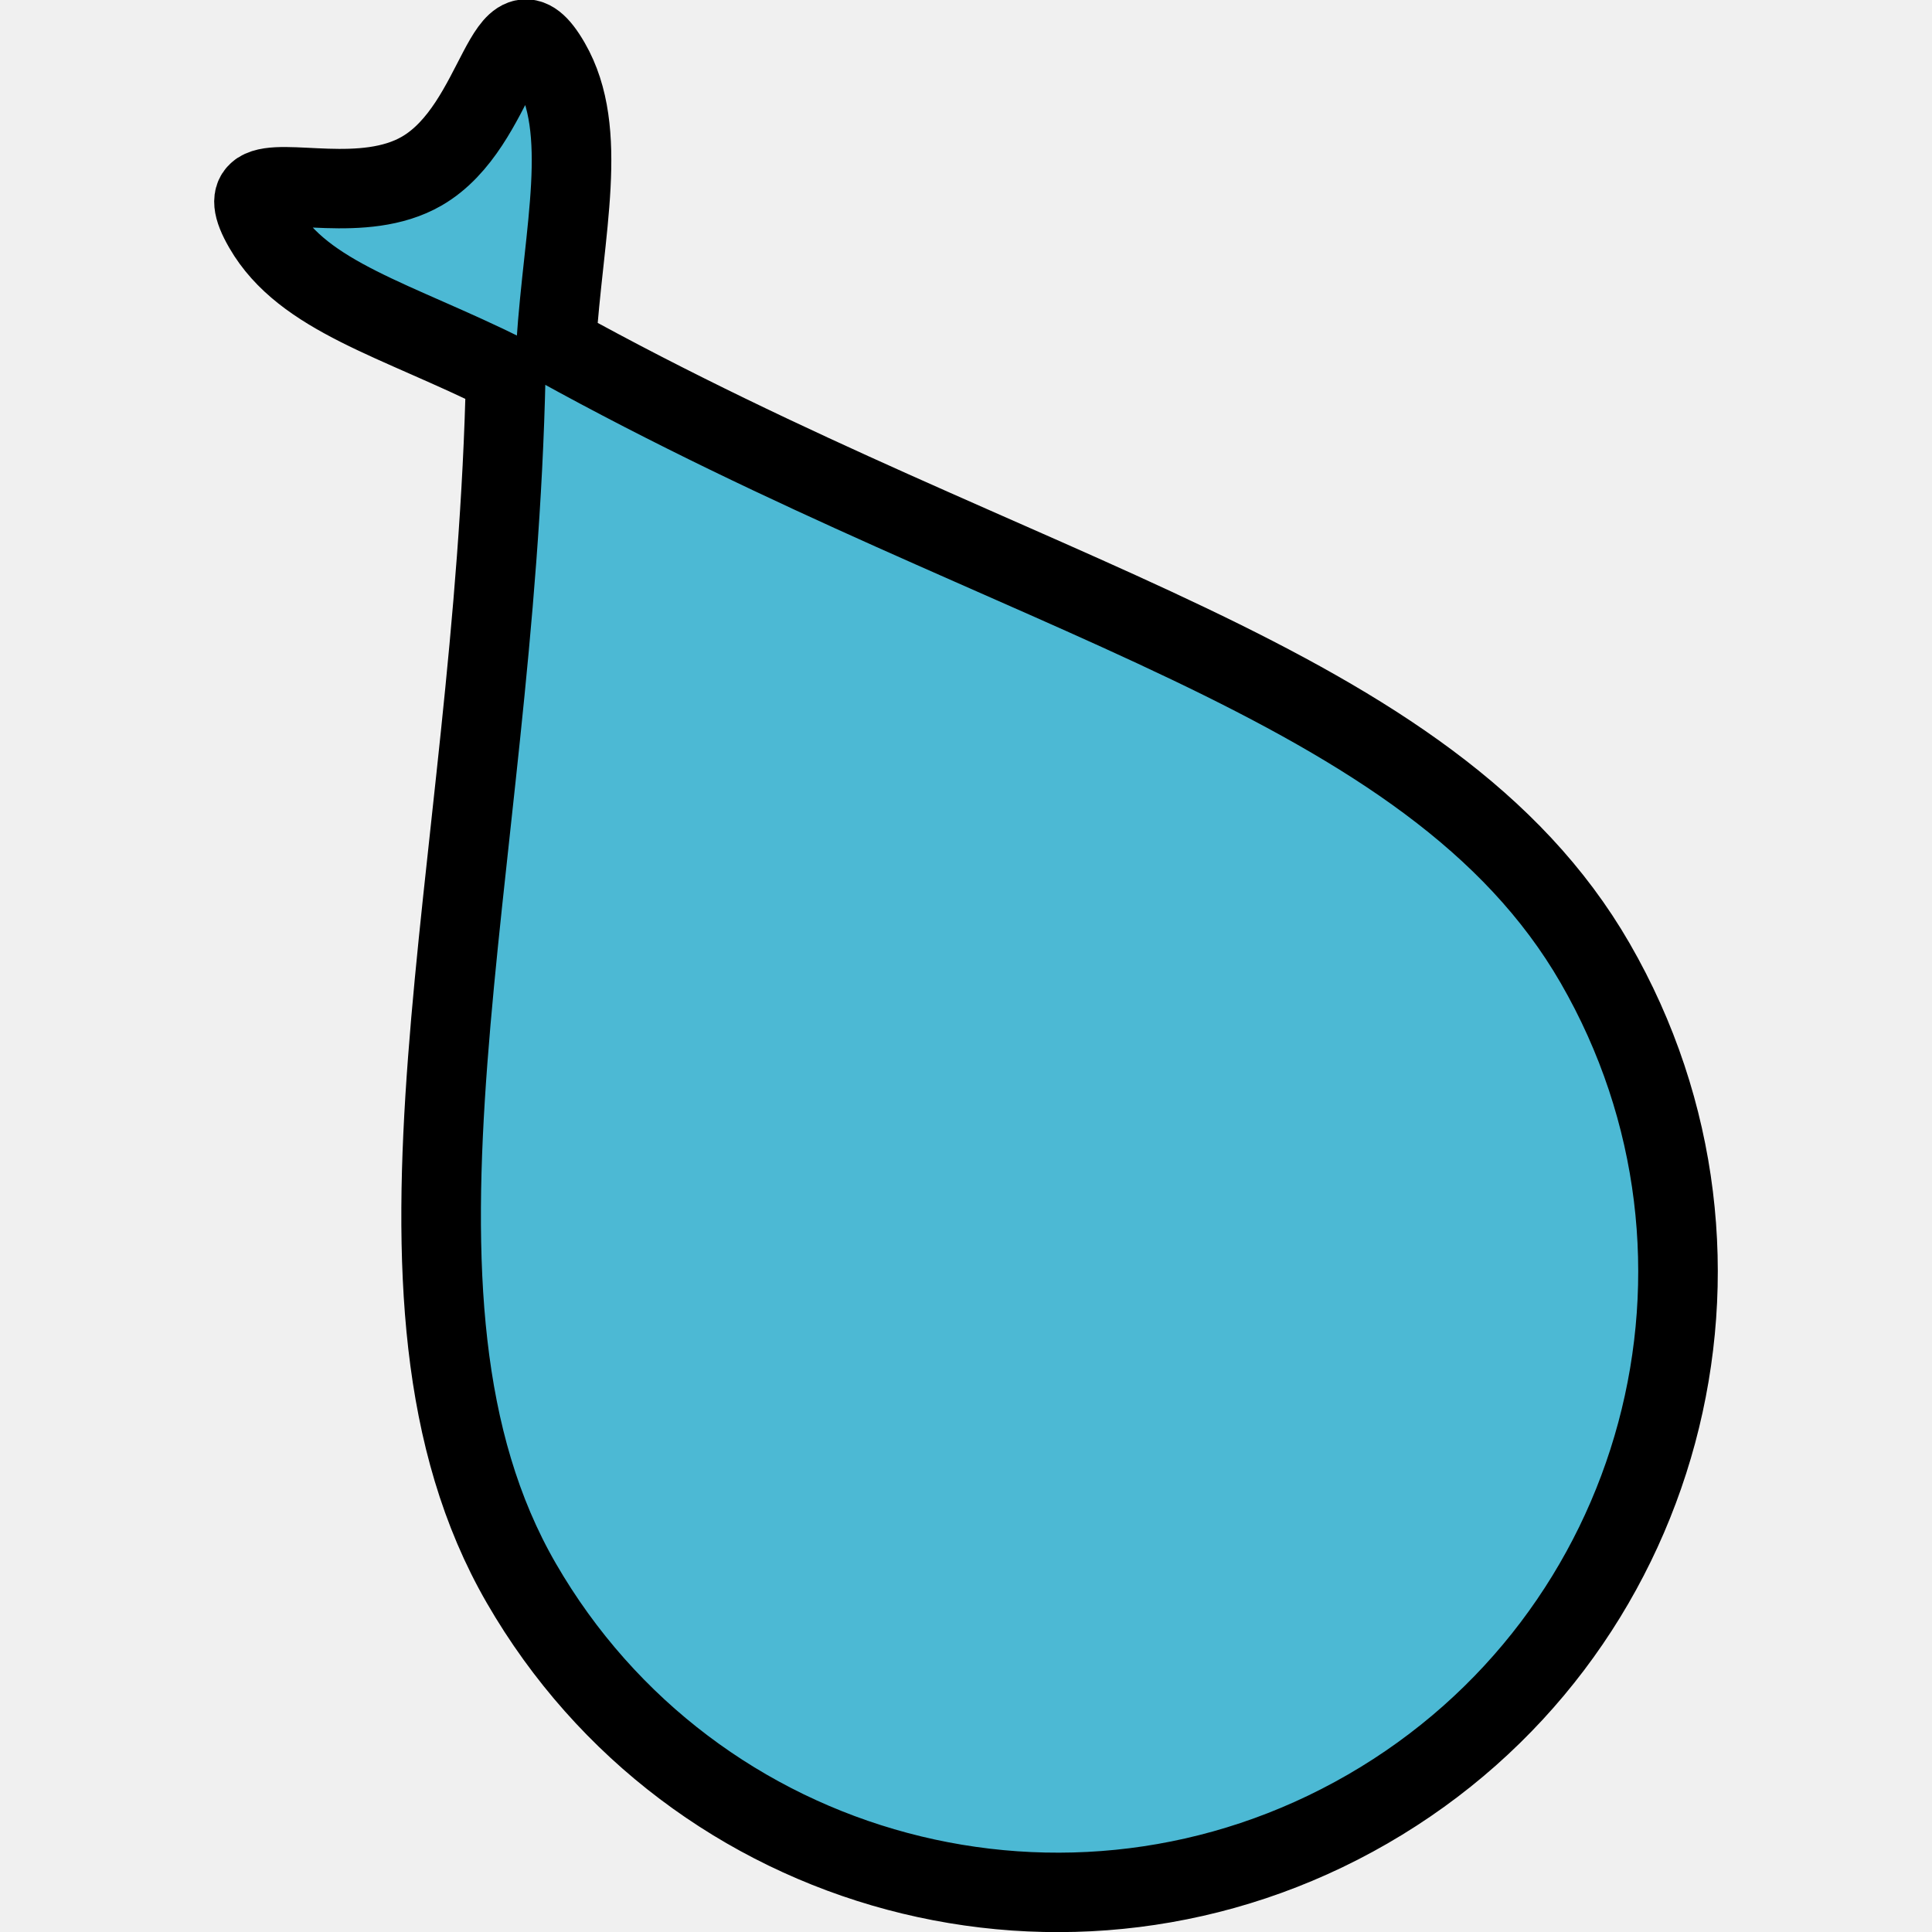
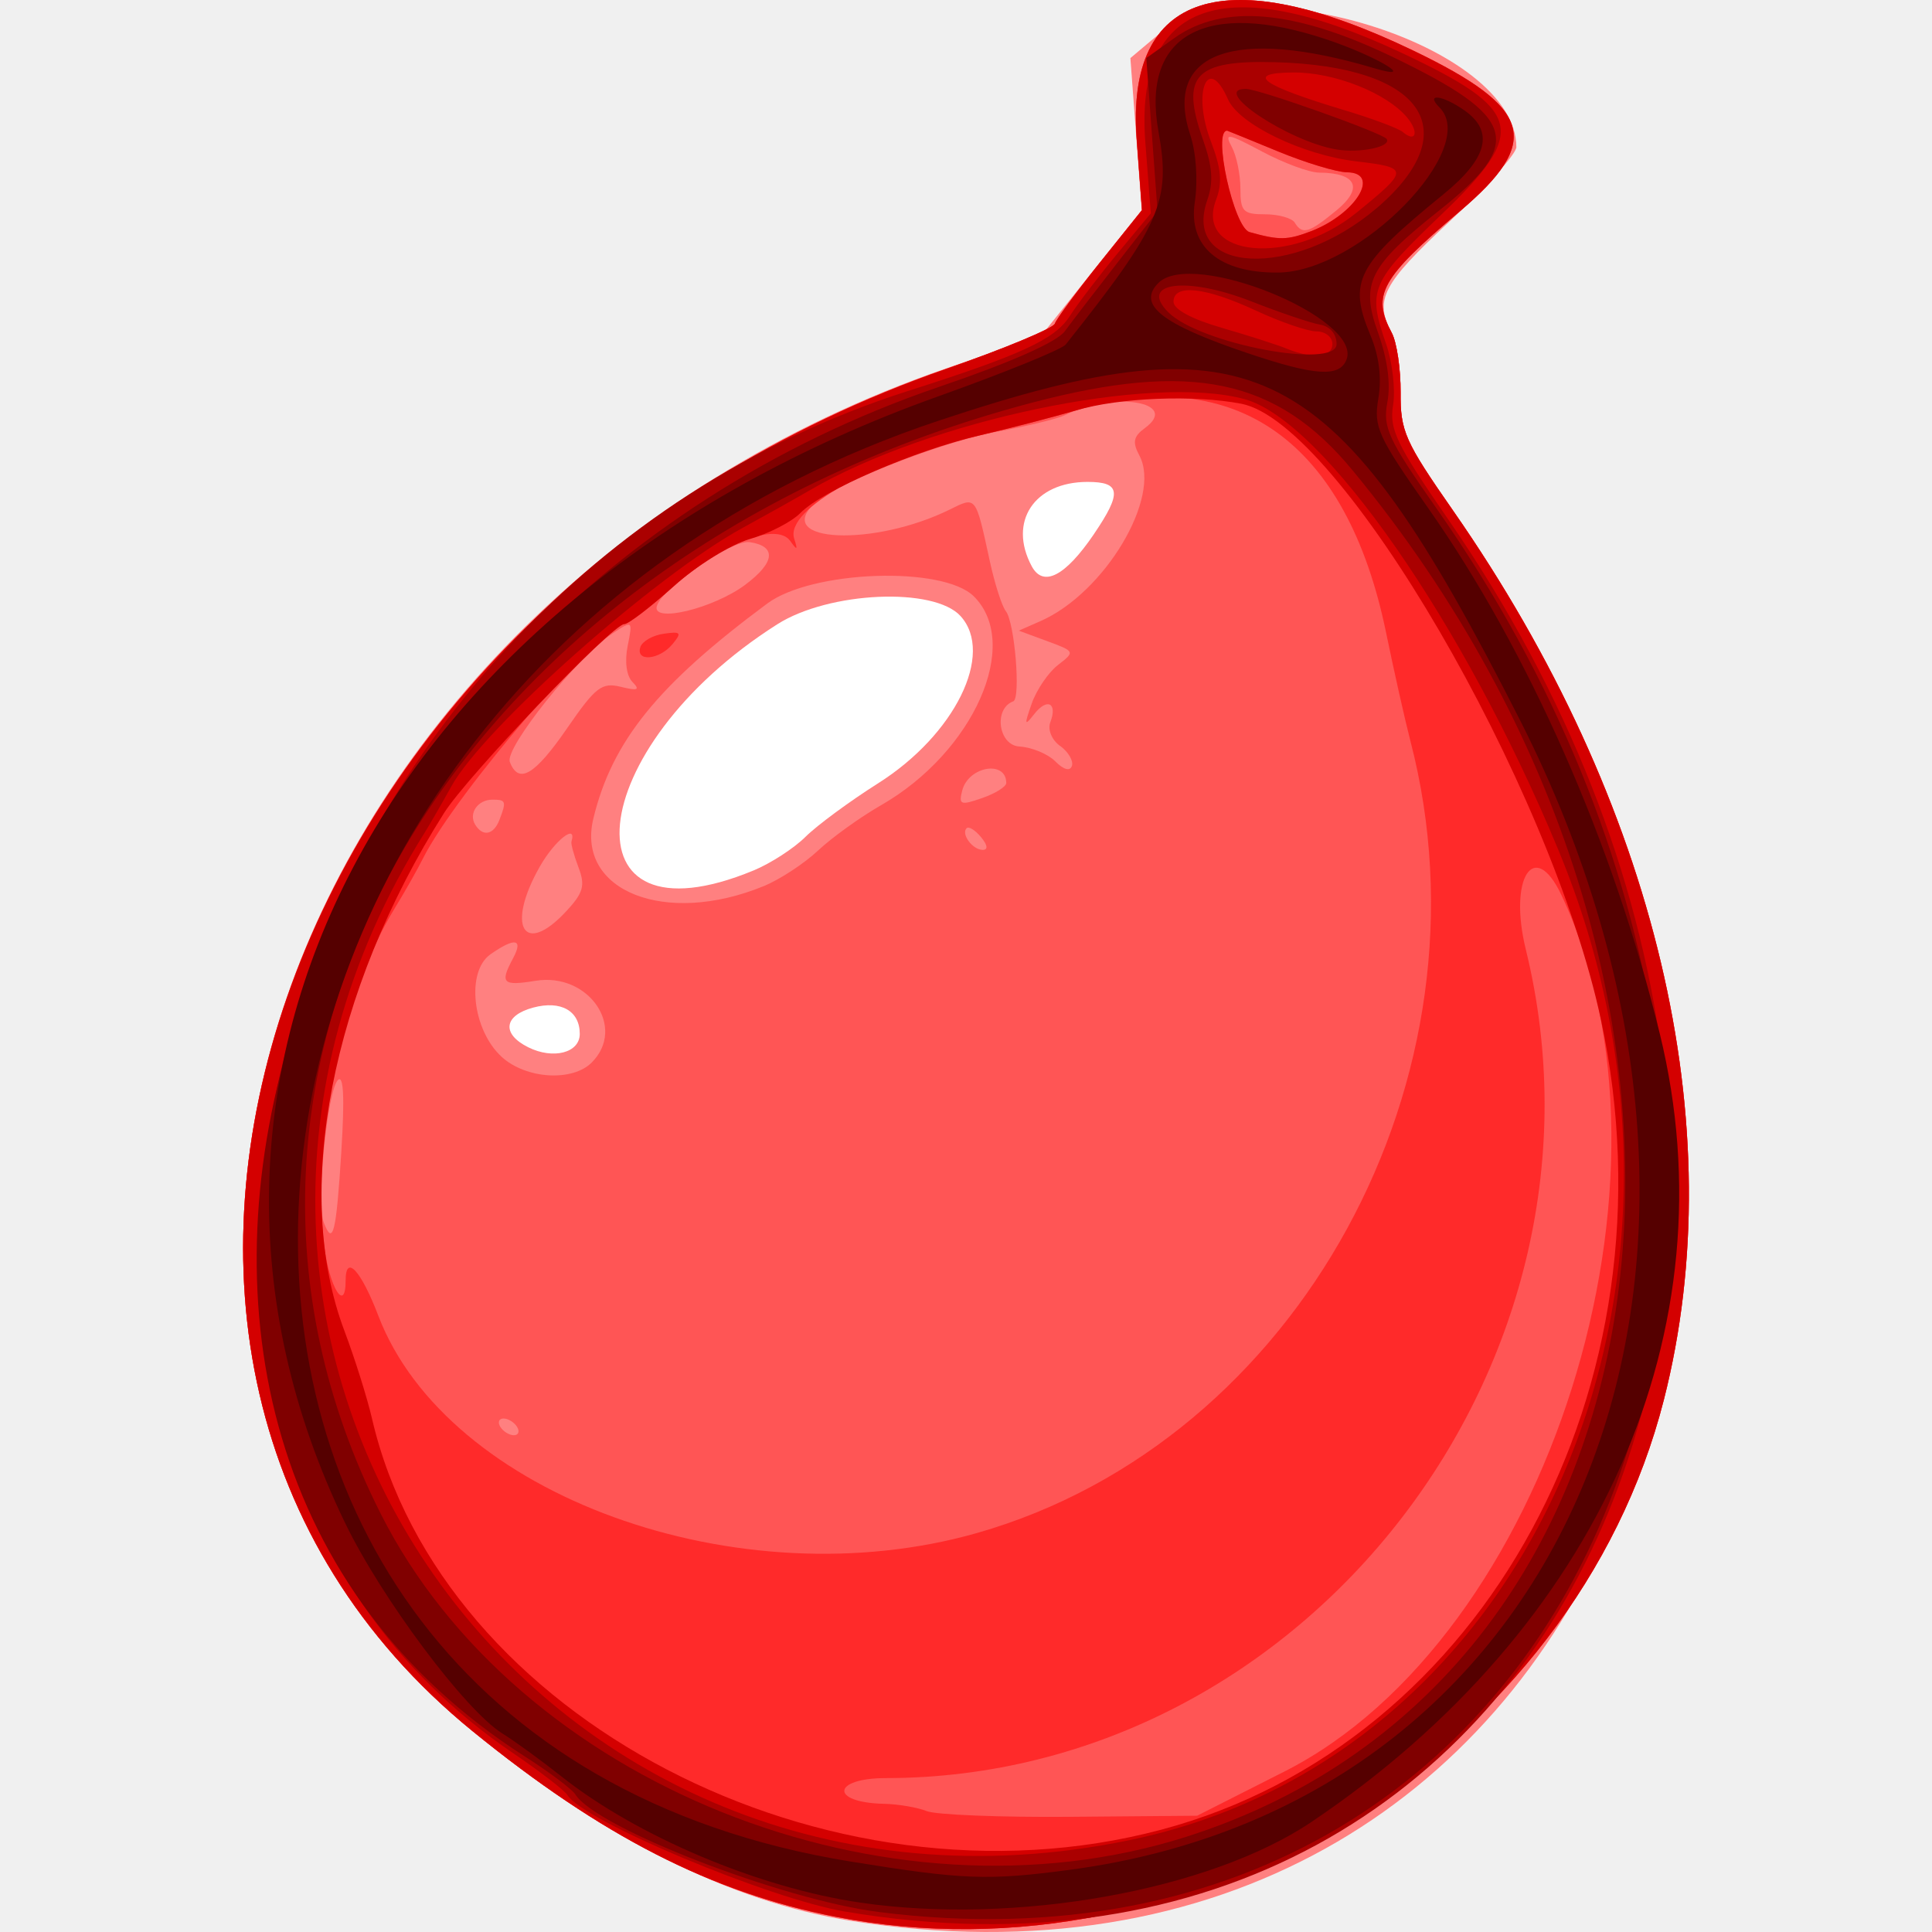
- <svg xmlns="http://www.w3.org/2000/svg" width="15mm" height="15mm" viewBox="0 0 15 15" version="1.1" id="svg1">
+ <svg xmlns="http://www.w3.org/2000/svg" width="15mm" height="15mm" viewBox="0 0 15 15" version="1.1" id="svg1" xml:space="preserve">
  <defs id="defs1" />
  <g id="layer1">
    <g id="g32" transform="matrix(0.9714795,0,0,0.9697636,-24.77759,-36.8912)" style="stroke-width:1.03">
-       <path id="path31" style="fill:#4cb9d4;fill-opacity:1;stroke:#000000;stroke-width:0.636;stroke-linecap:round;stroke-linejoin:round;stroke-dasharray:none;paint-order:normal" d="m 27.578,39.572 c -0.063,0.041 -0.062,0.127 0.035,0.295 0.318,0.552 1.061,0.735 1.934,1.171 -0.085,4.019 -1.193,7.394 0.124,9.678 1.366,2.37 4.394,3.18 6.764,1.809 2.37,-1.371 3.184,-4.403 1.818,-6.773 -1.319,-2.289 -4.581,-2.885 -8.304,-4.945 0.061,-0.933 0.269,-1.717 -0.047,-2.265 -0.364,-0.632 -0.394,0.503 -1.026,0.869 -0.464,0.269 -1.125,0.047 -1.299,0.161 z" />
+       <g id="g1" transform="matrix(0.245391,0,0,0.245391,13.28275,32.75903)">
+         <g id="g2" transform="matrix(0.9999986,0,0,0.9999986,1.1746275e-4,1.2196612e-4)">
+           <path id="path8" style="fill:#ffffff" d="m 90.241,21.526 c -1.213,-0.007 -2.117,0.368 -2.694,1.116 -0.025,0.02 -0.051,0.04 -0.076,0.061 l -0.852,0.717 0.186,2.482 0.184,2.48 -1.634,2.046 -1.474,1.846 h -0.002 c -0.394,0.202 -1.167,0.522 -2.114,0.875 -0.019,0.007 -0.041,0.015 -0.061,0.022 l -1.075,0.371 c -0.491,0.17 -0.933,0.399 -1.411,0.586 -0.744,0.293 -1.492,0.58 -2.202,0.912 -0.715,0.333 -1.392,0.704 -2.072,1.075 -0.277,0.152 -0.576,0.281 -0.848,0.439 -0.557,0.306 -1.101,0.629 -1.632,0.966 -0.519,0.329 -0.976,0.724 -1.47,1.081 -0.001,9.37e-4 -0.003,0.001 -0.004,0.002 -0.242,0.176 -0.484,0.349 -0.72,0.53 -0.379,0.292 -0.797,0.546 -1.16,0.853 -2.066,1.715 -3.848,3.628 -5.382,5.653 -0.037,0.049 -0.076,0.098 -0.113,0.148 -0.492,0.657 -0.952,1.326 -1.385,2.007 -0.074,0.116 -0.149,0.231 -0.221,0.347 -0.391,0.632 -0.755,1.272 -1.095,1.92 -0.092,0.174 -0.183,0.348 -0.271,0.523 -0.295,0.59 -0.566,1.183 -0.817,1.783 -0.108,0.257 -0.212,0.514 -0.312,0.773 -0.205,0.532 -0.394,1.064 -0.564,1.6 -0.106,0.332 -0.203,0.664 -0.295,0.997 -0.132,0.48 -0.254,0.96 -0.358,1.442 -0.085,0.393 -0.153,0.786 -0.219,1.179 -0.071,0.426 -0.137,0.851 -0.184,1.277 -0.051,0.452 -0.079,0.901 -0.104,1.351 -0.02,0.378 -0.044,0.754 -0.046,1.129 -0.003,0.485 0.023,0.966 0.052,1.446 0.021,0.341 0.035,0.682 0.072,1.021 0.056,0.518 0.147,1.027 0.241,1.537 0.054,0.294 0.097,0.59 0.165,0.882 0.123,0.534 0.286,1.056 0.453,1.579 0.085,0.266 0.157,0.534 0.254,0.797 0.187,0.508 0.414,1.002 0.644,1.496 0.125,0.268 0.233,0.54 0.371,0.803 0.262,0.502 0.572,0.985 0.882,1.468 0.147,0.23 0.273,0.467 0.431,0.693 0.358,0.51 0.767,0.998 1.181,1.483 0.157,0.184 0.29,0.38 0.455,0.56 0.599,0.653 1.249,1.282 1.957,1.881 0.093,0.079 0.185,0.157 0.28,0.235 0.006,0.005 0.013,0.01 0.02,0.015 0.266,0.217 0.53,0.428 0.791,0.632 2.094,1.637 4.046,2.873 5.996,3.781 1.879,0.894 3.721,1.484 5.521,1.77 0.367,0.058 0.707,0.054 1.069,0.098 0.38,0.046 0.758,0.079 1.138,0.104 9.689,0.8 17.144,-3.479 21.231,-10.46 1.38,-2.038 2.429,-4.305 3.048,-6.738 0.283,-1.114 0.491,-2.253 0.626,-3.414 0.74,-6.346 -0.761,-13.304 -4.197,-20.024 -0.065,-0.13 -0.133,-0.259 -0.199,-0.389 -0.915,-1.748 -1.915,-3.486 -3.095,-5.183 -1.57,-2.258 -1.72,-2.592 -1.71,-3.857 0.006,-0.762 -0.122,-1.636 -0.286,-1.944 -0.072,-0.135 -0.128,-0.26 -0.176,-0.382 -0.304,-0.848 0.141,-1.467 2.055,-3.251 0.162,-0.151 0.32,-0.301 0.473,-0.45 0.551,-0.478 0.964,-0.902 1.236,-1.294 0.294,-0.342 0.471,-0.591 0.47,-0.684 -7.36e-4,-0.288 -0.074,-0.571 -0.197,-0.847 -0.018,-0.04 -0.036,-0.081 -0.059,-0.122 -0.005,-0.009 -0.01,-0.019 -0.015,-0.028 -0.834,-1.59 -3.513,-2.91 -6.169,-3.377 -0.944,-0.28 -1.783,-0.422 -2.51,-0.426 z" />
+           <path style="fill:#ff8080" d="M 77.51,84.194 C 73.585,83.57 69.463,81.497 65.184,77.995 50.283,65.802 58.882,41.053 80.63,33.542 l 3.089,-1.067 1.636,-2.046 1.636,-2.046 -0.185,-2.481 -0.185,-2.481 0.852,-0.718 c 2.887,-2.434 11.711,0.293 11.72,3.622 5.6e-4,0.219 -0.979,1.312 -2.178,2.429 -2.188,2.039 -2.456,2.557 -1.881,3.633 0.164,0.307 0.293,1.181 0.288,1.943 -0.01,1.265 0.138,1.599 1.709,3.857 15.926,22.901 4.441,49.832 -19.62,46.007 z M 68.689,55.258 c 0,-0.752 -0.613,-1.1 -1.514,-0.859 -0.962,0.258 -1.039,0.859 -0.165,1.295 0.815,0.407 1.679,0.182 1.679,-0.436 z m 5.66,-5.332 c 0.557,-0.231 1.319,-0.725 1.693,-1.099 0.374,-0.373 1.439,-1.159 2.365,-1.746 2.497,-1.581 3.797,-4.222 2.684,-5.454 -0.864,-0.956 -4.282,-0.805 -5.966,0.265 -6.387,4.058 -7.022,10.622 -0.777,8.034 z M 85.434,38.952 c 0.919,-1.355 0.877,-1.703 -0.207,-1.703 -1.735,0 -2.595,1.299 -1.819,2.75 0.374,0.701 1.093,0.33 2.026,-1.046 z" id="path7" />
+           <path style="fill:#ff5555" d="M 76.996,84.058 C 72.97,83.263 69.394,81.429 65.202,78.01 50.287,65.845 58.847,41.166 80.617,33.564 c 1.899,-0.663 3.494,-1.328 3.544,-1.478 0.05,-0.15 0.709,-1.044 1.464,-1.988 l 1.374,-1.716 -0.172,-2.32 c -0.356,-4.802 2.882,-5.838 9.012,-2.883 3.886,1.874 4.198,2.961 1.505,5.247 -2.568,2.18 -2.871,2.723 -2.21,3.96 0.164,0.307 0.293,1.181 0.288,1.943 -0.01,1.265 0.138,1.599 1.709,3.857 6.628,9.53 9.129,20.101 6.865,29.009 C 101.089,78.628 88.697,86.368 76.996,84.058 Z M 66.647,68.079 c -0.093,-0.15 -0.291,-0.273 -0.441,-0.273 -0.15,0 -0.197,0.123 -0.104,0.273 0.093,0.15 0.291,0.273 0.441,0.273 0.15,0 0.197,-0.123 0.104,-0.273 z m -5.722,-9.01 c 0.109,-1.743 0.072,-2.491 -0.114,-2.304 -0.342,0.343 -0.704,4.008 -0.458,4.648 0.299,0.781 0.404,0.353 0.573,-2.344 z m 8.154,-2.878 c 1.138,-1.14 -0.1,-2.946 -1.828,-2.666 -1.081,0.176 -1.172,0.084 -0.73,-0.743 0.337,-0.631 0.053,-0.678 -0.74,-0.121 -0.8,0.562 -0.593,2.467 0.364,3.345 0.79,0.725 2.301,0.82 2.935,0.185 z m -0.831,-4.933 c 0.56,-0.605 0.625,-0.84 0.4,-1.432 -0.148,-0.39 -0.251,-0.767 -0.23,-0.839 0.189,-0.619 -0.538,-0.05 -1.023,0.8 -1.118,1.961 -0.534,2.969 0.852,1.471 z M 74.681,50.437 c 0.524,-0.216 1.321,-0.739 1.77,-1.162 0.449,-0.423 1.372,-1.088 2.051,-1.478 3.014,-1.731 4.58,-5.259 3.023,-6.813 -1.003,-1.002 -5.266,-0.854 -6.728,0.232 -3.571,2.653 -5.059,4.496 -5.666,7.019 -0.569,2.364 2.347,3.52 5.551,2.201 z m 7.076,-1.599 c -0.189,-0.229 -0.401,-0.36 -0.469,-0.291 -0.189,0.189 0.195,0.707 0.524,0.707 0.181,0 0.16,-0.157 -0.055,-0.416 z M 66.073,48.276 c 0.233,-0.607 0.215,-0.66 -0.227,-0.66 -0.481,0 -0.789,0.449 -0.561,0.818 0.248,0.403 0.6,0.332 0.788,-0.159 z m 16.506,-1.203 c 0,-0.755 -1.227,-0.549 -1.433,0.241 -0.123,0.47 -0.056,0.496 0.648,0.25 0.432,-0.151 0.785,-0.372 0.785,-0.491 z M 68.281,45.28 c 0.923,-1.342 1.126,-1.498 1.747,-1.345 0.55,0.136 0.633,0.102 0.378,-0.158 -0.196,-0.2 -0.259,-0.668 -0.157,-1.175 0.167,-0.839 0.165,-0.841 -0.491,-0.409 -1.127,0.742 -3.521,3.739 -3.347,4.191 0.286,0.747 0.811,0.437 1.871,-1.105 z m 16.053,0.586 c -0.274,-0.201 -0.412,-0.534 -0.32,-0.775 0.242,-0.632 -0.103,-0.807 -0.524,-0.267 -0.32,0.41 -0.33,0.364 -0.081,-0.345 0.158,-0.45 0.543,-1.016 0.855,-1.257 0.561,-0.433 0.557,-0.442 -0.354,-0.779 l -0.922,-0.341 0.709,-0.313 c 2.091,-0.922 3.947,-4.036 3.218,-5.4 -0.233,-0.436 -0.196,-0.622 0.178,-0.896 1.168,-0.855 -1.021,-1.213 -2.597,-0.424 -0.23,0.115 -1.216,0.356 -2.189,0.535 -1.843,0.338 -5.292,1.695 -5.982,2.354 -1.335,1.274 1.945,1.415 4.421,0.189 0.859,-0.425 0.831,-0.461 1.296,1.681 0.161,0.744 0.397,1.481 0.523,1.637 0.288,0.357 0.493,2.851 0.242,2.943 -0.649,0.24 -0.485,1.435 0.202,1.474 0.399,0.023 0.924,0.241 1.167,0.485 0.275,0.275 0.48,0.331 0.542,0.146 0.054,-0.164 -0.118,-0.456 -0.382,-0.65 z M 74.083,40.601 c 0.969,-0.725 1.023,-1.256 0.14,-1.387 -0.577,-0.086 -2.816,1.454 -3.021,2.078 -0.19,0.578 1.834,0.093 2.881,-0.69 z M 93.337,28.387 c 0.883,-0.729 0.655,-1.22 -0.572,-1.229 -0.315,-0.002 -1.145,-0.309 -1.846,-0.683 -1.142,-0.608 -1.245,-0.624 -0.994,-0.154 0.154,0.288 0.28,0.901 0.28,1.361 0,0.744 0.089,0.836 0.801,0.836 0.441,0 0.877,0.123 0.969,0.273 0.249,0.403 0.459,0.341 1.362,-0.404 z" id="path6" />
+           <path style="fill:#ff2a2a" d="M 76.996,84.058 C 72.97,83.263 69.394,81.429 65.202,78.01 50.287,65.845 58.847,41.166 80.617,33.564 c 1.899,-0.663 3.494,-1.328 3.544,-1.478 0.05,-0.15 0.709,-1.044 1.464,-1.988 l 1.374,-1.716 -0.172,-2.32 c -0.356,-4.802 2.882,-5.838 9.012,-2.883 3.886,1.874 4.198,2.961 1.505,5.247 -2.568,2.18 -2.871,2.723 -2.21,3.96 0.164,0.307 0.293,1.181 0.288,1.943 -0.01,1.265 0.138,1.599 1.709,3.857 6.628,9.53 9.129,20.101 6.865,29.009 -2.906,11.432 -15.298,19.172 -26.999,16.861 z m 14.636,-4.731 c 8.603,-4.359 13.363,-19.449 9.023,-28.609 -0.88,-1.858 -1.727,-0.549 -1.155,1.786 3.296,13.459 -7.159,27.025 -20.835,27.034 -1.768,0.001 -1.835,0.799 -0.069,0.839 0.468,0.011 1.097,0.118 1.396,0.239 0.3,0.121 2.403,0.204 4.674,0.185 l 4.129,-0.035 z M 81.626,71.542 c 10.469,-2.988 16.959,-14.864 14.117,-25.835 -0.175,-0.675 -0.533,-2.271 -0.795,-3.547 -1.279,-6.213 -4.873,-8.794 -10.09,-7.246 -0.729,0.216 -2.133,0.581 -3.121,0.811 -3.481,0.81 -6.371,2.417 -6.065,3.374 0.122,0.38 0.098,0.395 -0.126,0.079 -0.445,-0.629 -2.234,0.07 -3.806,1.485 -0.748,0.674 -1.467,1.225 -1.598,1.225 -0.755,0 -5.5,5.53 -6.556,7.639 -0.188,0.375 -0.604,1.112 -0.926,1.637 -1.73,2.827 -2.72,7.592 -2.292,11.026 0.168,1.346 0.696,2.192 0.696,1.115 0,-0.875 0.496,-0.339 1.066,1.152 2.236,5.853 11.728,9.303 19.497,7.085 z M 70.662,42.638 c 0.062,-0.188 0.403,-0.384 0.759,-0.435 0.564,-0.082 0.601,-0.039 0.286,0.341 -0.427,0.515 -1.206,0.585 -1.044,0.094 z M 92.491,29.075 c 1.467,-0.559 2.302,-1.915 1.186,-1.927 -0.337,-0.004 -1.348,-0.31 -2.247,-0.681 -0.899,-0.371 -1.643,-0.675 -1.654,-0.676 -0.492,-0.032 0.211,3.163 0.727,3.308 0.959,0.269 1.226,0.266 1.987,-0.024 z" id="path5" />
+           <path style="fill:#d40000" d="M 76.996,84.058 C 72.97,83.263 69.394,81.429 65.202,78.01 50.287,65.845 58.847,41.166 80.617,33.564 c 1.899,-0.663 3.494,-1.328 3.544,-1.478 0.05,-0.15 0.709,-1.044 1.464,-1.988 l 1.374,-1.716 -0.172,-2.32 c -0.356,-4.802 2.882,-5.838 9.012,-2.883 3.886,1.874 4.198,2.961 1.505,5.247 -2.568,2.18 -2.871,2.723 -2.21,3.96 0.164,0.307 0.293,1.181 0.288,1.943 -0.01,1.265 0.138,1.599 1.709,3.857 6.628,9.53 9.129,20.101 6.865,29.009 C 101.089,78.628 88.697,86.368 76.996,84.058 Z M 87.618,81.224 C 98.155,78.422 104.498,66.731 101.95,54.808 100.305,47.11 93.441,35.324 90.239,34.7 c -1.533,-0.299 -3.981,-0.202 -5.382,0.214 -0.729,0.216 -2.133,0.581 -3.121,0.811 -2.123,0.494 -5.138,1.799 -5.861,2.538 -0.282,0.288 -1.022,0.67 -1.645,0.849 -0.627,0.18 -1.737,0.871 -2.491,1.55 -0.748,0.674 -1.467,1.225 -1.597,1.225 -0.387,0 -5.107,4.952 -5.868,6.157 -3.688,5.837 -4.949,12.389 -3.252,16.897 0.339,0.9 0.744,2.189 0.9,2.865 2.251,9.759 14.805,16.314 25.696,13.418 z m 4.874,-52.149 c 1.467,-0.559 2.302,-1.915 1.186,-1.927 -0.337,-0.004 -1.348,-0.31 -2.247,-0.681 -0.899,-0.371 -1.643,-0.675 -1.654,-0.676 -0.492,-0.032 0.211,3.163 0.727,3.308 0.959,0.269 1.226,0.266 1.987,-0.024 z" id="path4" />
+           <path style="fill:#aa0000" d="M 77.34,83.895 C 74.843,83.473 68.807,80.938 68.285,80.09 68.189,79.935 67.39,79.318 66.51,78.719 50.868,68.078 58.741,40.884 79.375,34.284 c 3.693,-1.181 4.784,-1.686 5.265,-2.434 0.261,-0.407 0.964,-1.33 1.561,-2.052 l 1.086,-1.312 -0.178,-2.316 c -0.353,-4.6 2.578,-5.631 8.326,-2.929 3.986,1.874 4.157,2.562 1.316,5.285 -2.309,2.213 -2.414,2.458 -1.803,4.216 0.207,0.597 0.311,1.496 0.23,1.997 -0.129,0.797 0.098,1.269 1.818,3.767 15.721,22.842 4.214,49.415 -19.655,45.389 z m 9.243,-2.33 C 99.729,78.844 106.411,63.396 100.559,49.254 97.492,41.843 92.912,35.251 90.341,34.549 87.305,33.719 80.092,35.234 76.179,37.522 c -0.449,0.263 -1.43,0.813 -2.179,1.223 -2.854,1.562 -8.429,6.514 -9.49,8.431 -0.323,0.583 -0.711,1.258 -0.863,1.501 -10.477,16.731 3.582,36.892 22.935,32.888 z M 93.201,32.747 c 0,-0.225 -0.233,-0.409 -0.518,-0.409 -0.285,0 -1.173,-0.306 -1.975,-0.679 -1.648,-0.768 -2.682,-0.88 -2.682,-0.289 0,0.247 0.589,0.566 1.566,0.85 0.861,0.25 1.811,0.555 2.111,0.678 0.87,0.355 1.498,0.293 1.498,-0.15 z m 0.78,-4.277 c 1.729,-1.409 1.729,-1.474 -0.007,-1.68 -1.749,-0.208 -3.818,-1.21 -4.174,-2.024 -0.656,-1.498 -1.171,-0.239 -0.559,1.366 0.34,0.892 0.382,1.357 0.172,1.91 -0.714,1.882 2.423,2.175 4.568,0.427 z m 1.66,-3.103 c -0.669,-0.808 -2.384,-1.488 -3.723,-1.476 -1.593,0.013 -1.047,0.412 1.691,1.236 0.899,0.27 1.748,0.589 1.888,0.709 0.421,0.36 0.531,-9.27e-4 0.143,-0.469 z" id="path3" />
+           <path style="fill:#800000" d="M 78.442,83.909 C 75.275,83.509 69.216,81.159 68.544,80.069 68.441,79.902 67.696,79.342 66.888,78.824 50.455,68.294 58.525,41.609 80.4,34.145 c 2.332,-0.796 3.826,-1.458 4.085,-1.811 0.225,-0.306 0.996,-1.313 1.715,-2.237 l 1.306,-1.68 -0.183,-2.498 -0.183,-2.498 0.919,-0.657 c 1.581,-1.13 3.923,-0.92 7.141,0.638 4.009,1.942 4.26,2.779 1.492,4.981 -2.303,1.832 -2.583,2.389 -2.006,3.994 0.309,0.862 0.418,1.667 0.306,2.266 -0.155,0.83 0.016,1.202 1.601,3.473 15.713,22.516 5.314,48.752 -18.151,45.793 z m 9.993,-2.454 C 104.963,76.197 107.7,53.683 93.857,36.87 91.393,33.878 88.612,33.291 83.41,34.666 64.593,39.642 54.844,56.304 62.205,70.911 c 4.44,8.811 16.472,13.648 26.23,10.544 z m 4.902,-48.704 c 0,-0.329 -0.214,-0.579 -0.545,-0.635 -0.3,-0.051 -1.301,-0.391 -2.225,-0.754 -2.116,-0.832 -3.688,-0.628 -2.711,0.352 1.03,1.032 5.481,1.874 5.481,1.038 z m 1.307,-4.434 c 2.959,-2.538 1.511,-4.629 -3.298,-4.761 -2.632,-0.072 -3.099,0.428 -2.36,2.527 0.311,0.884 0.346,1.381 0.139,1.975 -0.839,2.411 2.81,2.581 5.518,0.258 z m -1.307,-1.914 c -1.562,-0.258 -4.134,-1.977 -2.958,-1.977 0.419,0 4.473,1.445 4.591,1.636 0.156,0.253 -0.869,0.468 -1.633,0.342 z" id="path2" />
+           <path style="fill:#550000" d="M 77.824,83.6 C 74.513,83.117 70.544,81.437 68.082,79.476 67.442,78.967 66.58,78.339 66.166,78.081 64.956,77.325 62.239,73.682 61.048,71.217 54.034,56.701 62.34,40.896 80.368,34.456 c 2.154,-0.77 4.021,-1.53 4.148,-1.69 3.089,-3.892 3.432,-4.679 3.021,-6.945 -0.574,-3.165 1.536,-4.327 5.469,-3.01 1.652,0.553 3.011,1.375 1.557,0.941 -4.564,-1.361 -6.879,-0.518 -5.99,2.181 0.192,0.583 0.252,1.484 0.146,2.192 -0.217,1.45 0.798,2.309 2.711,2.294 2.653,-0.021 6.588,-4.057 5.256,-5.391 -0.471,-0.471 0.098,-0.403 0.811,0.097 0.983,0.69 0.764,1.563 -0.688,2.747 -2.833,2.31 -3.103,2.836 -2.365,4.605 0.278,0.666 0.367,1.379 0.254,2.045 -0.158,0.938 -0.025,1.232 1.621,3.58 3.279,4.678 6.03,10.931 7.546,17.155 2.348,9.637 -1.959,19.392 -11.354,25.717 -3.319,2.235 -9.635,3.364 -14.688,2.627 z m 6.847,-1.073 C 101.285,80.301 108.2,62.557 99.297,44.994 93.252,33.068 90.77,31.787 80.4,35.244 54.134,43.998 52.041,78.134 77.517,82.262 c 3.675,0.595 4.468,0.625 7.154,0.265 z M 93.661,33.256 c 0.517,-1.349 -5.019,-3.609 -6.125,-2.5 -0.707,0.708 0.097,1.343 2.897,2.29 2.205,0.745 3.003,0.798 3.228,0.21 z" id="path1" />
+         </g>
+       </g>
    </g>
  </g>
</svg>
